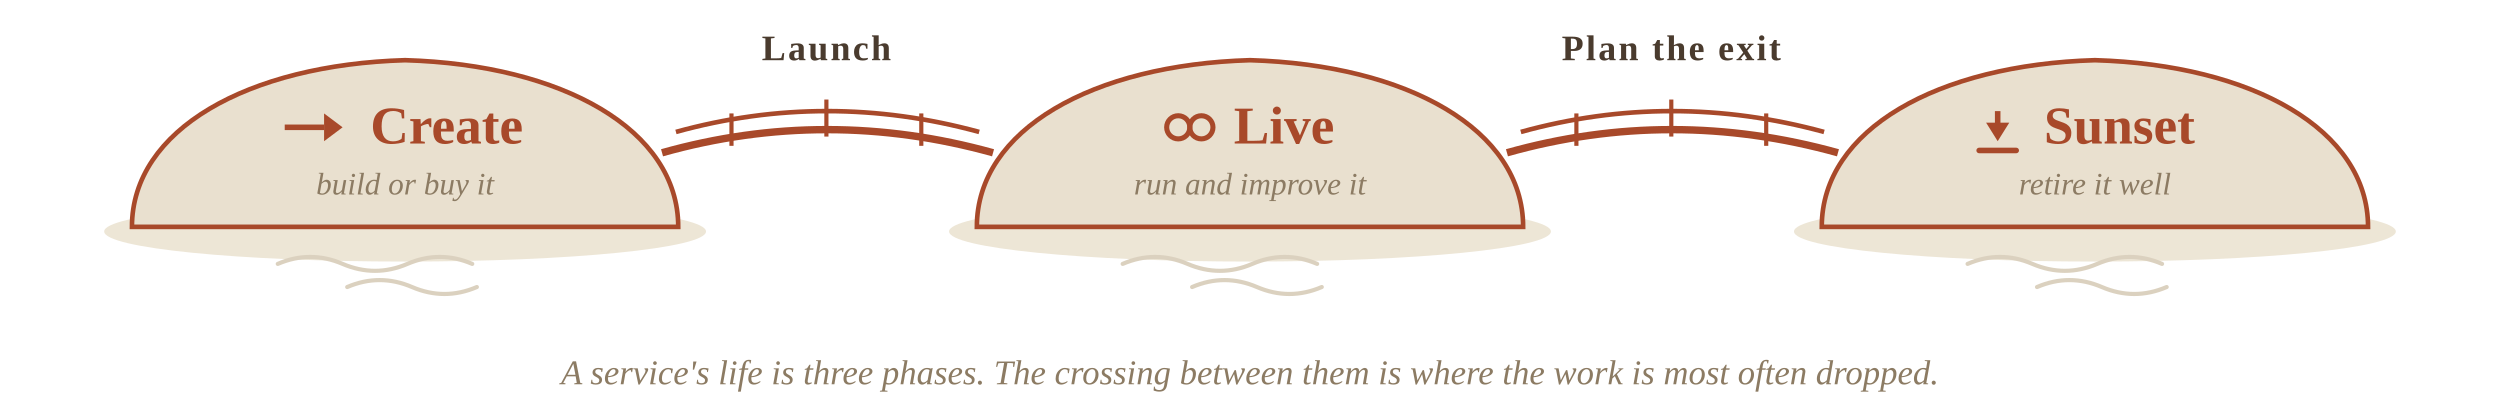
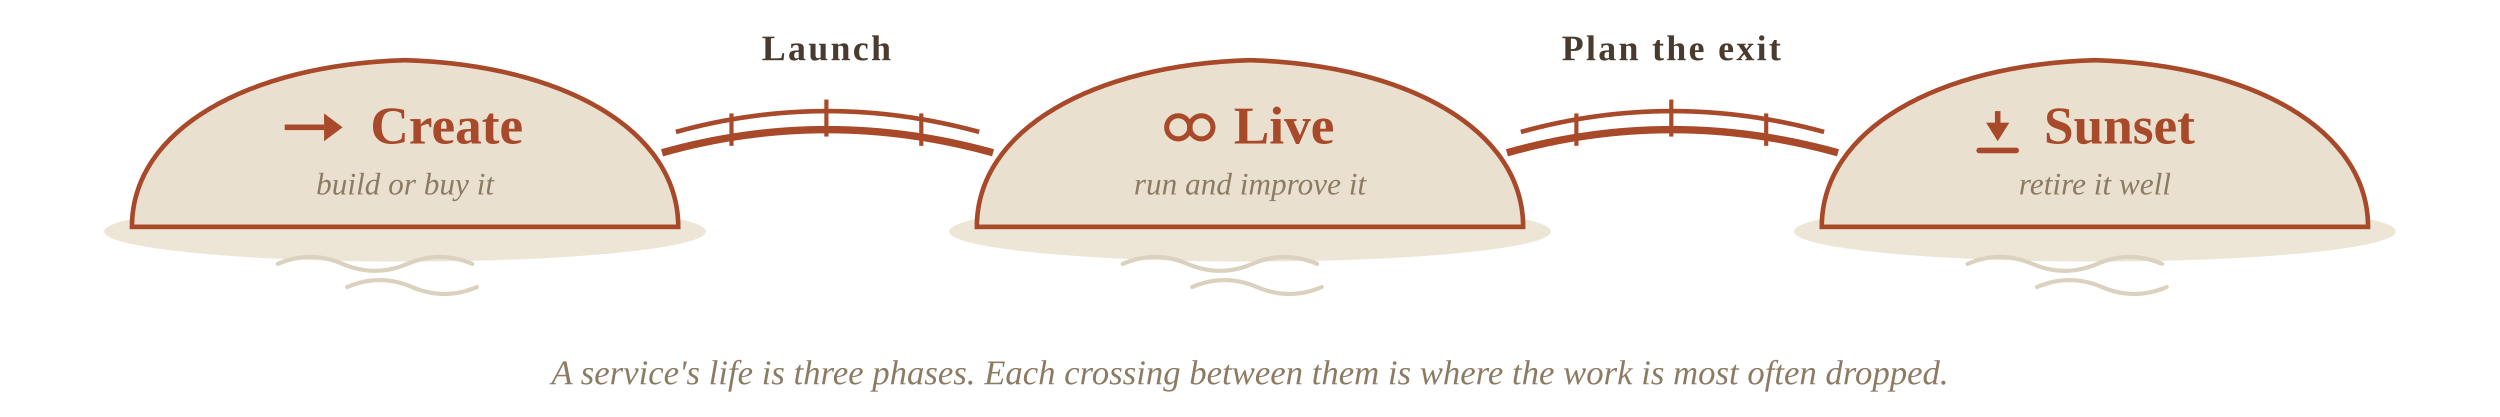
<svg xmlns="http://www.w3.org/2000/svg" viewBox="0 150 1080 180" font-family="Georgia, 'Times New Roman', serif">
  <ellipse cx="175" cy="250" rx="130" ry="13" fill="#EDE6D6" />
  <g stroke="#DBD1BF" stroke-width="1.8" fill="none" stroke-linecap="round">
    <path d="M120,264 q14,-6 28,0 t28,0 t28,0" />
    <path d="M150,274 q14,-6 28,0 t28,0" />
  </g>
  <path d="M57,248 C57,206 107,178 175,176 C243,178 293,206 293,248 Z" fill="#E9E0CF" stroke="#A8492A" stroke-width="2" />
  <line x1="123" y1="205" x2="140" y2="205" stroke="#A8492A" stroke-width="2.4" />
  <path d="M140,199 L148,205 L140,211 Z" fill="#A8492A" />
  <text x="160" y="212" text-anchor="start" font-size="23" font-weight="bold" fill="#A8492A">Create</text>
  <text x="175" y="234" text-anchor="middle" font-size="13.5" font-style="italic" fill="#8C7B63">build or buy it</text>
  <ellipse cx="540" cy="250" rx="130" ry="13" fill="#EDE6D6" />
  <g stroke="#DBD1BF" stroke-width="1.8" fill="none" stroke-linecap="round">
    <path d="M485,264 q14,-6 28,0 t28,0 t28,0" />
    <path d="M515,274 q14,-6 28,0 t28,0" />
  </g>
  <path d="M422,248 C422,206 472,178 540,176 C608,178 658,206 658,248 Z" fill="#E9E0CF" stroke="#A8492A" stroke-width="2" />
  <circle cx="509" cy="205" r="5" fill="none" stroke="#A8492A" stroke-width="2.2" />
  <circle cx="519" cy="205" r="5" fill="none" stroke="#A8492A" stroke-width="2.2" />
  <text x="533" y="212" text-anchor="start" font-size="23" font-weight="bold" fill="#A8492A">Live</text>
  <text x="540" y="234" text-anchor="middle" font-size="13.5" font-style="italic" fill="#8C7B63">run and improve it</text>
  <ellipse cx="905" cy="250" rx="130" ry="13" fill="#EDE6D6" />
  <g stroke="#DBD1BF" stroke-width="1.8" fill="none" stroke-linecap="round">
    <path d="M850,264 q14,-6 28,0 t28,0 t28,0" />
    <path d="M880,274 q14,-6 28,0 t28,0" />
  </g>
  <path d="M787,248 C787,206 837,178 905,176 C973,178 1023,206 1023,248 Z" fill="#E9E0CF" stroke="#A8492A" stroke-width="2" />
  <line x1="863" y1="198" x2="863" y2="207" stroke="#A8492A" stroke-width="2.4" />
  <path d="M858,203 L863,211 L868,203 Z" fill="#A8492A" />
  <line x1="855" y1="215" x2="871" y2="215" stroke="#A8492A" stroke-width="2.4" stroke-linecap="round" />
  <text x="883" y="212" text-anchor="start" font-size="23" font-weight="bold" fill="#A8492A">Sunset</text>
  <text x="905" y="234" text-anchor="middle" font-size="13.5" font-style="italic" fill="#8C7B63">retire it well</text>
  <path d="M286,216 Q357,196 429,216" fill="none" stroke="#A8492A" stroke-width="3.2" />
  <path d="M292,207 Q357,189 423,207" fill="none" stroke="#A8492A" stroke-width="2" />
  <line x1="316" y1="199" x2="316" y2="213" stroke="#A8492A" stroke-width="1.8" />
  <line x1="357" y1="193" x2="357" y2="209" stroke="#A8492A" stroke-width="1.8" />
  <line x1="398" y1="199" x2="398" y2="213" stroke="#A8492A" stroke-width="1.8" />
  <text x="357" y="176" text-anchor="middle" font-size="15.5" font-weight="bold" fill="#4A3B2E" letter-spacing="1">Launch</text>
  <path d="M651,216 Q722,196 794,216" fill="none" stroke="#A8492A" stroke-width="3.2" />
  <path d="M657,207 Q722,189 788,207" fill="none" stroke="#A8492A" stroke-width="2" />
  <line x1="681" y1="199" x2="681" y2="213" stroke="#A8492A" stroke-width="1.8" />
  <line x1="722" y1="193" x2="722" y2="209" stroke="#A8492A" stroke-width="1.8" />
  <line x1="763" y1="199" x2="763" y2="213" stroke="#A8492A" stroke-width="1.8" />
  <text x="722" y="176" text-anchor="middle" font-size="15.5" font-weight="bold" fill="#4A3B2E" letter-spacing="1">Plan the exit</text>
-   <text x="540" y="316" text-anchor="middle" font-size="15" font-style="italic" fill="#8C7B63">A service's life is three phases. The crossing between them is where the work is most often dropped.</text>
+   <text x="540" y="316" text-anchor="middle" font-size="15" font-style="italic" fill="#8C7B63">A service's life is three phases. Each crossing between them is where the work is most often dropped.</text>
</svg>
